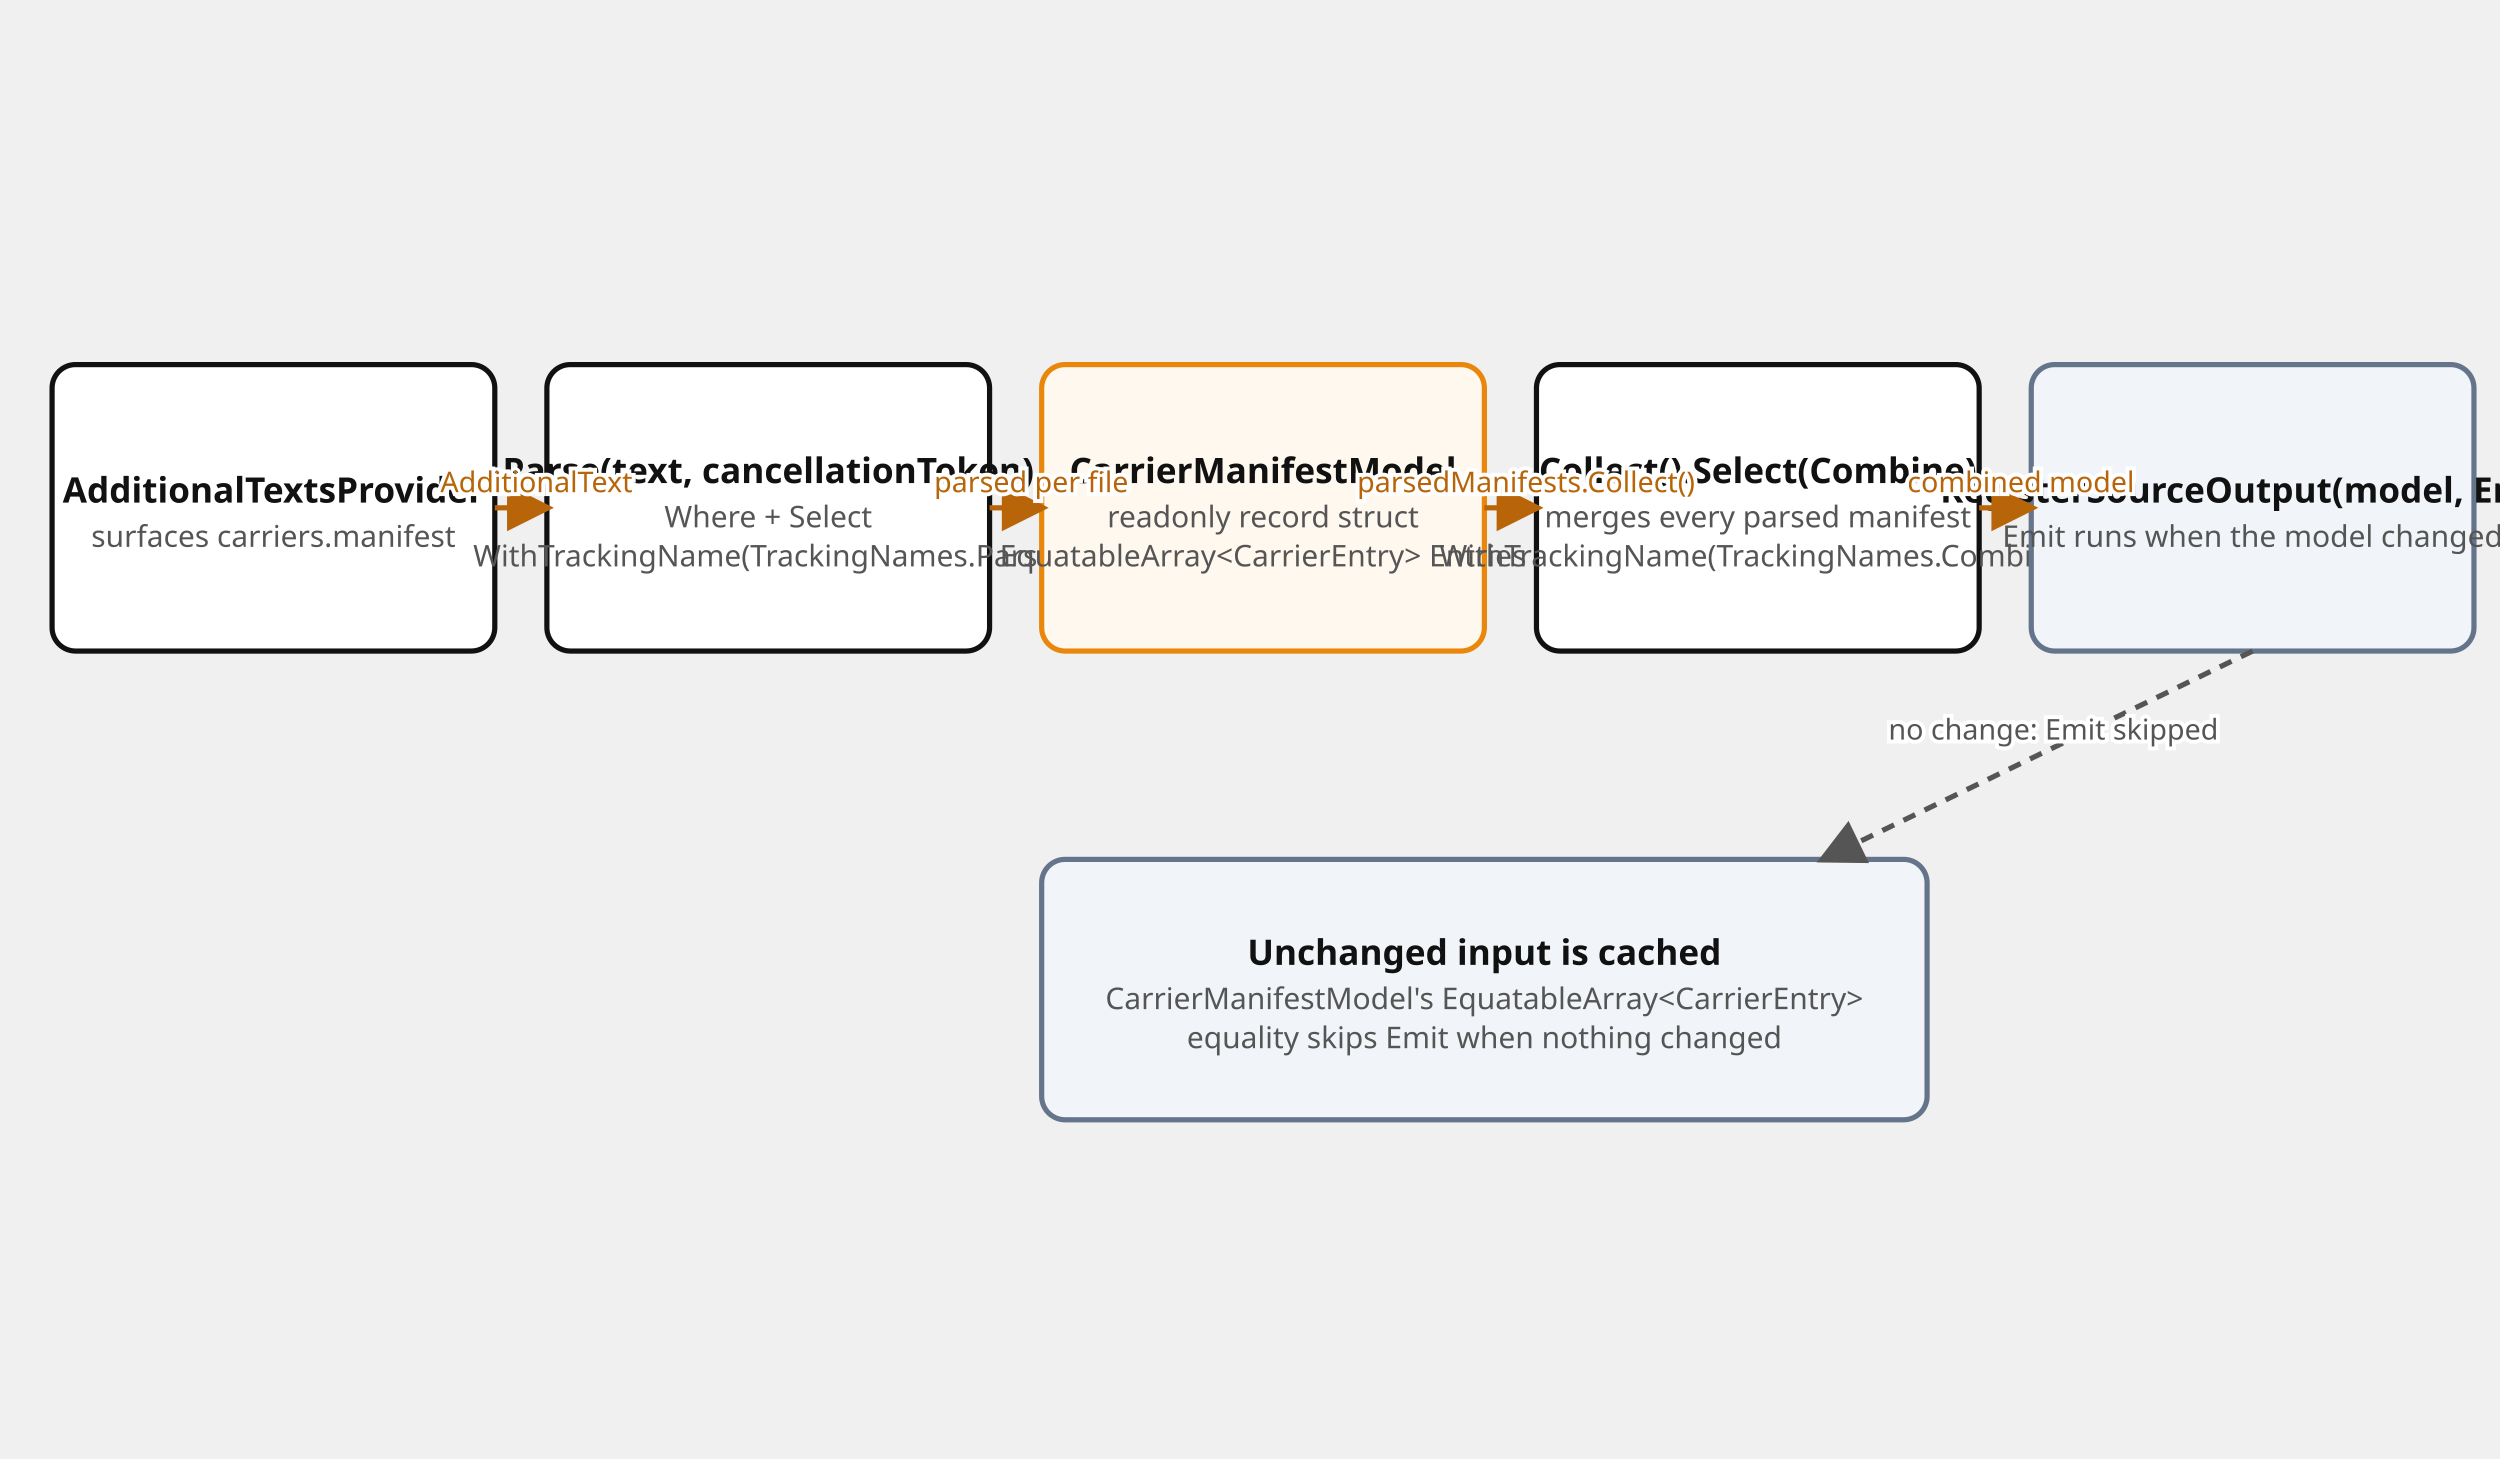
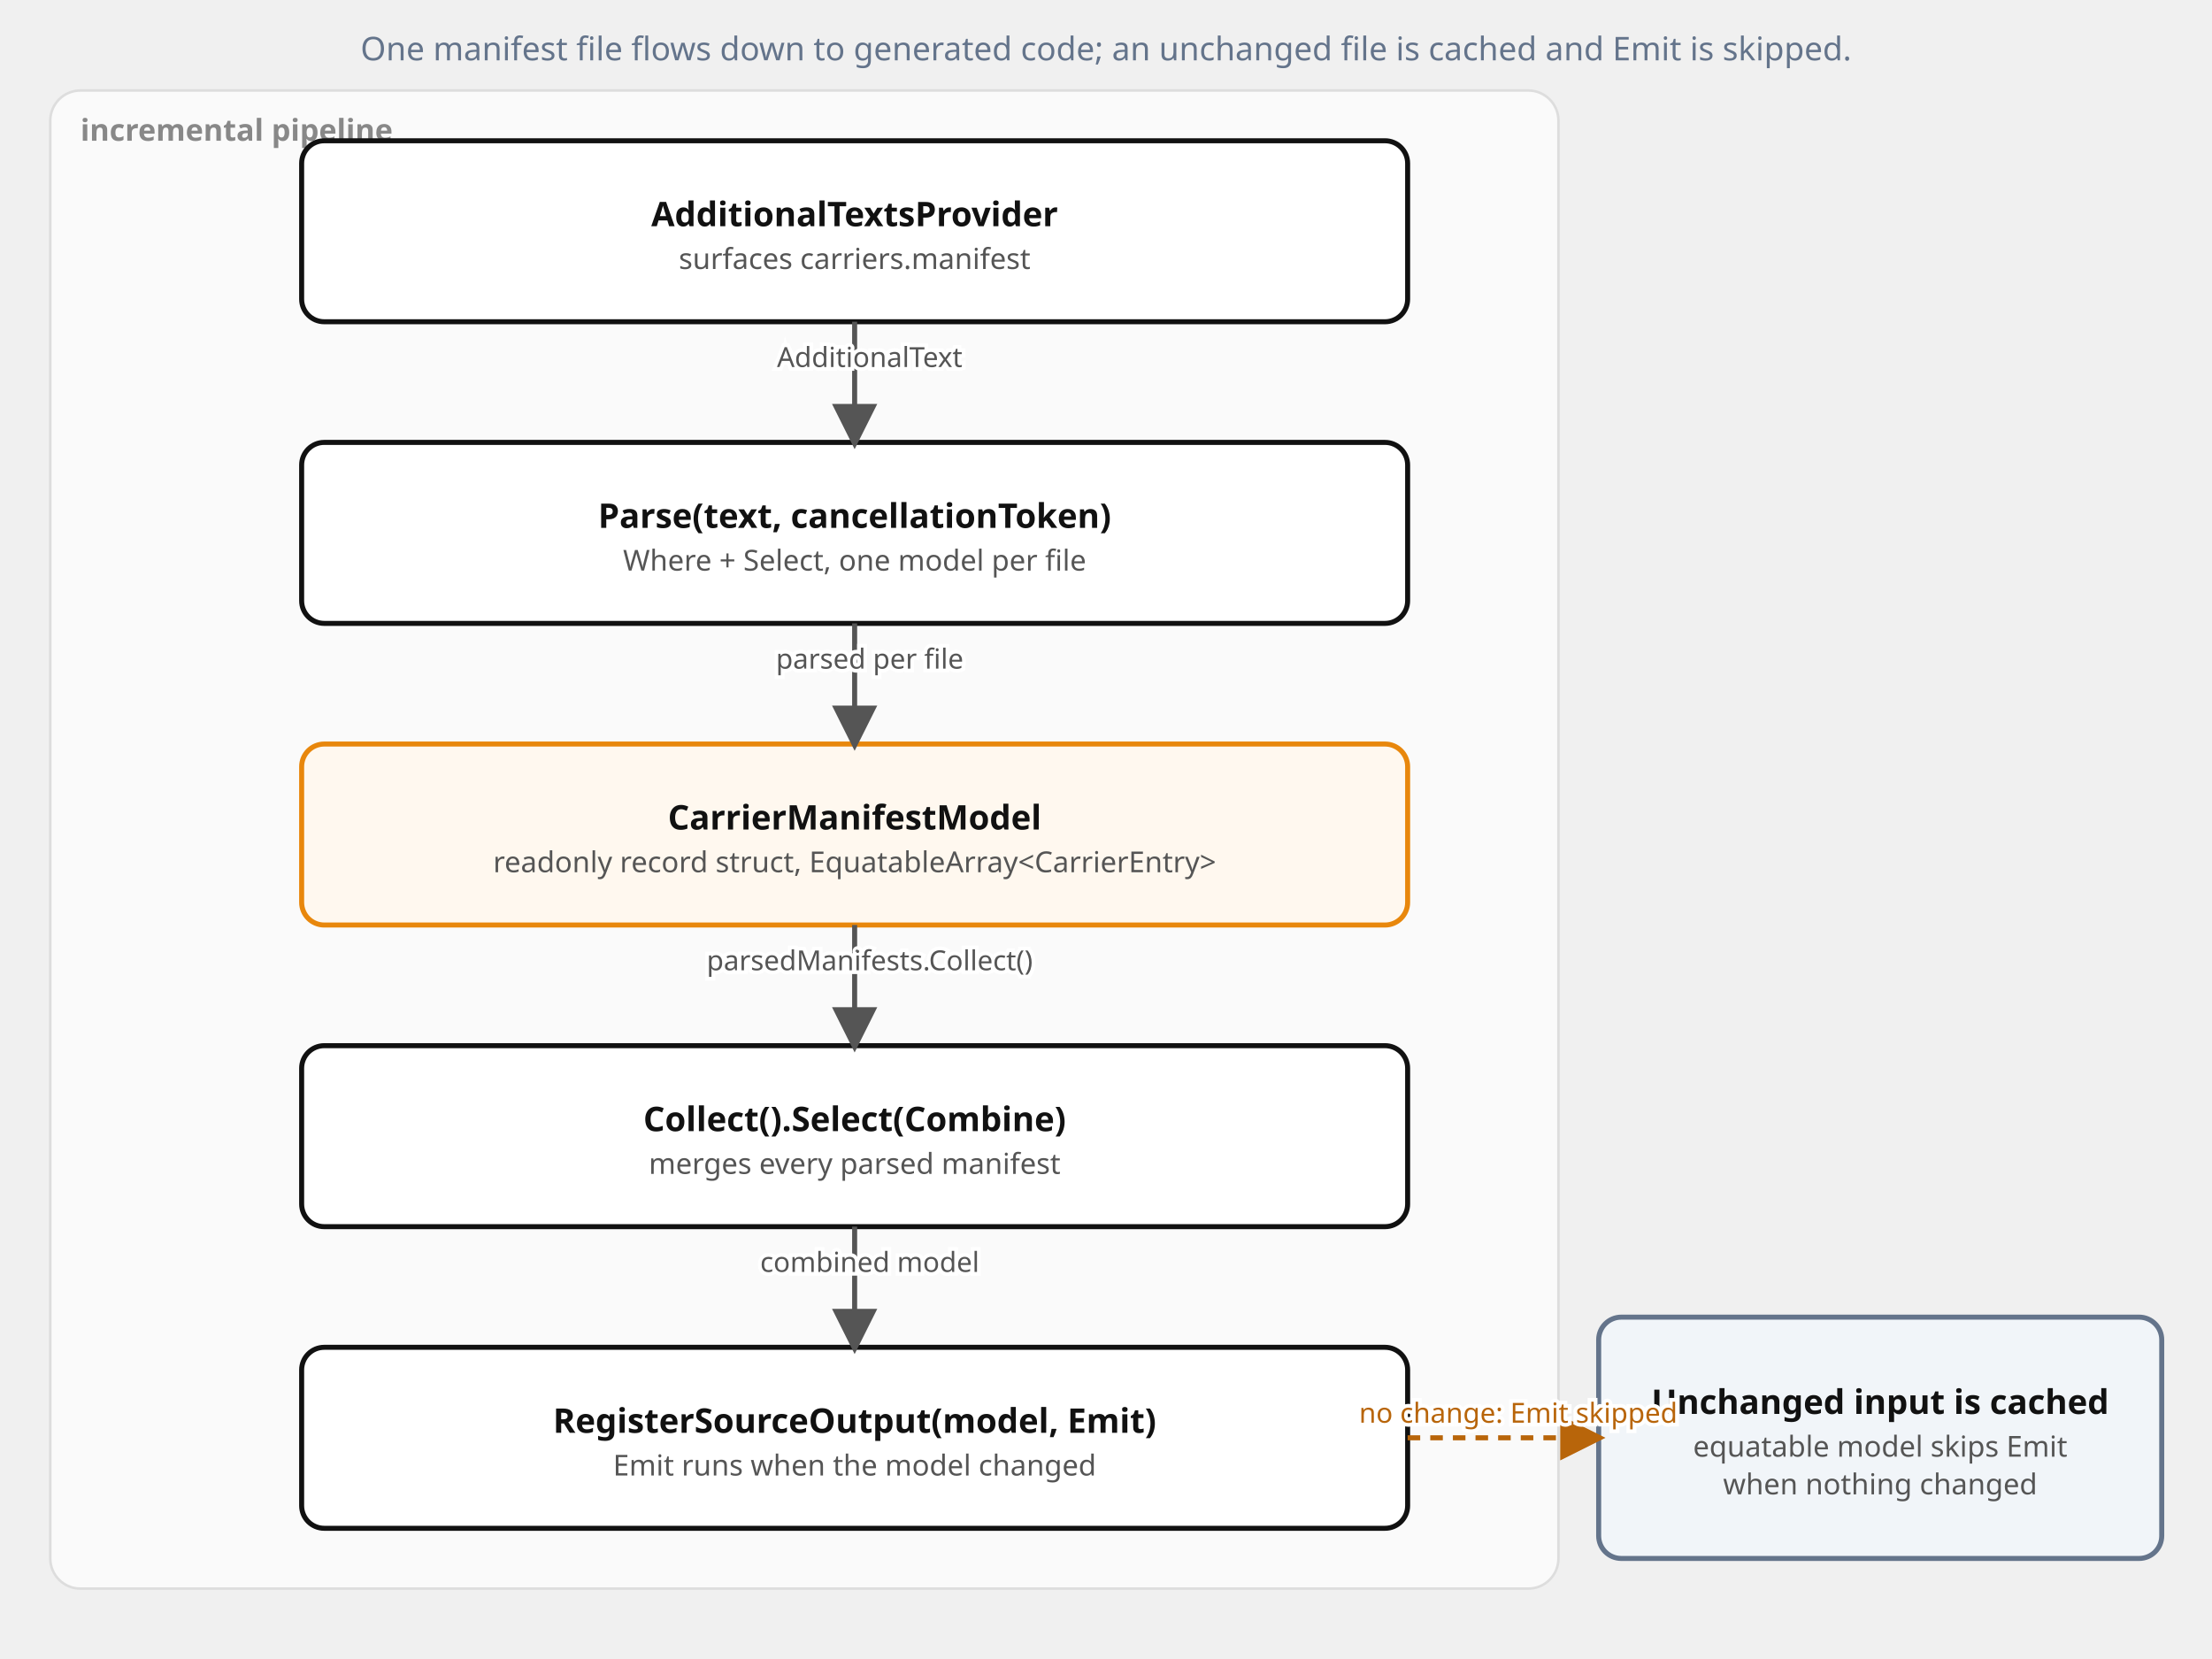
- <svg xmlns="http://www.w3.org/2000/svg" viewBox="0 0 960 560" font-family="'Red Hat Text', system-ui, sans-serif" role="img">
+ <svg xmlns="http://www.w3.org/2000/svg" viewBox="0 0 880 660" font-family="'Red Hat Text', system-ui, sans-serif" role="img">
  <defs>
    <marker id="a" viewBox="0 0 10 10" refX="8.5" refY="5" markerWidth="9" markerHeight="9" orient="auto-start-reverse">
      <path d="M0,0 L10,5 L0,10 z" fill="#555" />
    </marker>
    <marker id="am" viewBox="0 0 10 10" refX="8.5" refY="5" markerWidth="9" markerHeight="9" orient="auto-start-reverse">
      <path d="M0,0 L10,5 L0,10 z" fill="#b8650a" />
    </marker>
  </defs>
-   <rect x="20" y="140" width="170" height="110" rx="9" fill="#ffffff" stroke="#111111" stroke-width="2" />
-   <text x="105.0" y="193.0" font-size="13.5" font-weight="700" fill="#111111" text-anchor="middle">AdditionalTextsProvider</text>
-   <text x="105.0" y="210.0" font-size="11.5" fill="#555555" text-anchor="middle">surfaces carriers.manifest</text>
-   <rect x="210" y="140" width="170" height="110" rx="9" fill="#ffffff" stroke="#111111" stroke-width="2" />
-   <text x="295.0" y="185.5" font-size="13.5" font-weight="700" fill="#111111" text-anchor="middle">Parse(text, cancellationToken)</text>
-   <text x="295.0" y="202.5" font-size="11.5" fill="#555555" text-anchor="middle">Where + Select</text>
-   <text x="295.0" y="217.5" font-size="11.5" fill="#555555" text-anchor="middle">WithTrackingName(TrackingNames.Parse)</text>
-   <rect x="400" y="140" width="170" height="110" rx="9" fill="#fff8ef" stroke="#e8870c" stroke-width="2" />
-   <text x="485.0" y="185.5" font-size="13.5" font-weight="700" fill="#111111" text-anchor="middle">CarrierManifestModel</text>
-   <text x="485.0" y="202.5" font-size="11.5" fill="#555555" text-anchor="middle">readonly record struct</text>
-   <text x="485.0" y="217.5" font-size="11.5" fill="#555555" text-anchor="middle">EquatableArray&lt;CarrierEntry&gt; Entries</text>
-   <rect x="590" y="140" width="170" height="110" rx="9" fill="#ffffff" stroke="#111111" stroke-width="2" />
-   <text x="675.0" y="185.5" font-size="13.5" font-weight="700" fill="#111111" text-anchor="middle">Collect().Select(Combine)</text>
-   <text x="675.0" y="202.5" font-size="11.5" fill="#555555" text-anchor="middle">merges every parsed manifest</text>
-   <text x="675.0" y="217.5" font-size="11.5" fill="#555555" text-anchor="middle">WithTrackingName(TrackingNames.Combine)</text>
-   <rect x="780" y="140" width="170" height="110" rx="9" fill="#f1f5f9" stroke="#64748b" stroke-width="2" />
-   <text x="865.0" y="193.0" font-size="13.5" font-weight="700" fill="#111111" text-anchor="middle">RegisterSourceOutput(model, Emit)</text>
-   <text x="865.0" y="210.0" font-size="11.5" fill="#555555" text-anchor="middle">Emit runs when the model changed</text>
-   <rect x="400" y="330" width="340" height="100" rx="9" fill="#f1f5f9" stroke="#64748b" stroke-width="2" />
-   <text x="570.0" y="370.5" font-size="13.5" font-weight="700" fill="#111111" text-anchor="middle">Unchanged input is cached</text>
-   <text x="570.0" y="387.5" font-size="11.5" fill="#555555" text-anchor="middle">CarrierManifestModel's EquatableArray&lt;CarrierEntry&gt;</text>
-   <text x="570.0" y="402.5" font-size="11.5" fill="#555555" text-anchor="middle">equality skips Emit when nothing changed</text>
-   <path d="M190,195 L210,195" fill="none" stroke="#b8650a" stroke-width="2" marker-end="url(#am)" />
-   <text x="206.0" y="189.0" font-size="11" fill="#ffffff" stroke="#ffffff" stroke-width="3" paint-order="stroke" text-anchor="middle">AdditionalText</text>
-   <text x="206.0" y="189.0" font-size="11" fill="#b8650a" text-anchor="middle">AdditionalText</text>
-   <path d="M380,195 L400,195" fill="none" stroke="#b8650a" stroke-width="2" marker-end="url(#am)" />
-   <text x="396.0" y="189.0" font-size="11" fill="#ffffff" stroke="#ffffff" stroke-width="3" paint-order="stroke" text-anchor="middle">parsed per file</text>
-   <text x="396.0" y="189.0" font-size="11" fill="#b8650a" text-anchor="middle">parsed per file</text>
-   <path d="M570,195 L590,195" fill="none" stroke="#b8650a" stroke-width="2" marker-end="url(#am)" />
-   <text x="586.0" y="189.0" font-size="11" fill="#ffffff" stroke="#ffffff" stroke-width="3" paint-order="stroke" text-anchor="middle">parsedManifests.Collect()</text>
-   <text x="586.0" y="189.0" font-size="11" fill="#b8650a" text-anchor="middle">parsedManifests.Collect()</text>
-   <path d="M760,195 L780,195" fill="none" stroke="#b8650a" stroke-width="2" marker-end="url(#am)" />
-   <text x="776.0" y="189.0" font-size="11" fill="#ffffff" stroke="#ffffff" stroke-width="3" paint-order="stroke" text-anchor="middle">combined model</text>
-   <text x="776.0" y="189.0" font-size="11" fill="#b8650a" text-anchor="middle">combined model</text>
-   <path d="M865,250 L700,330" fill="none" stroke="#555" stroke-width="2" stroke-dasharray="5 4" marker-end="url(#a)" />
-   <text x="788.5" y="284.0" font-size="11" fill="#ffffff" stroke="#ffffff" stroke-width="3" paint-order="stroke" text-anchor="middle">no change: Emit skipped</text>
-   <text x="788.5" y="284.0" font-size="11" fill="#555" text-anchor="middle">no change: Emit skipped</text>
+   <rect x="20" y="36" width="600" height="596" rx="12" fill="#fafafa" stroke="#ddd" />
+   <text x="32" y="56" font-size="12" font-weight="700" fill="#888">incremental pipeline</text>
+   <rect x="120" y="56" width="440" height="72" rx="9" fill="#ffffff" stroke="#111111" stroke-width="2" />
+   <text x="340.0" y="90.0" font-size="13.5" font-weight="700" fill="#111111" text-anchor="middle">AdditionalTextsProvider</text>
+   <text x="340.0" y="107.0" font-size="11.5" fill="#555555" text-anchor="middle">surfaces carriers.manifest</text>
+   <rect x="120" y="176" width="440" height="72" rx="9" fill="#ffffff" stroke="#111111" stroke-width="2" />
+   <text x="340.0" y="210.0" font-size="13.5" font-weight="700" fill="#111111" text-anchor="middle">Parse(text, cancellationToken)</text>
+   <text x="340.0" y="227.0" font-size="11.5" fill="#555555" text-anchor="middle">Where + Select, one model per file</text>
+   <rect x="120" y="296" width="440" height="72" rx="9" fill="#fff8ef" stroke="#e8870c" stroke-width="2" />
+   <text x="340.0" y="330.0" font-size="13.5" font-weight="700" fill="#111111" text-anchor="middle">CarrierManifestModel</text>
+   <text x="340.0" y="347.0" font-size="11.5" fill="#555555" text-anchor="middle">readonly record struct, EquatableArray&lt;CarrierEntry&gt;</text>
+   <rect x="120" y="416" width="440" height="72" rx="9" fill="#ffffff" stroke="#111111" stroke-width="2" />
+   <text x="340.0" y="450.0" font-size="13.5" font-weight="700" fill="#111111" text-anchor="middle">Collect().Select(Combine)</text>
+   <text x="340.0" y="467.0" font-size="11.5" fill="#555555" text-anchor="middle">merges every parsed manifest</text>
+   <rect x="120" y="536" width="440" height="72" rx="9" fill="#ffffff" stroke="#111111" stroke-width="2" />
+   <text x="340.0" y="570.0" font-size="13.5" font-weight="700" fill="#111111" text-anchor="middle">RegisterSourceOutput(model, Emit)</text>
+   <text x="340.0" y="587.0" font-size="11.5" fill="#555555" text-anchor="middle">Emit runs when the model changed</text>
+   <rect x="636" y="524" width="224" height="96" rx="9" fill="#f1f5f9" stroke="#64748b" stroke-width="2" />
+   <text x="748.0" y="562.5" font-size="13.5" font-weight="700" fill="#111111" text-anchor="middle">Unchanged input is cached</text>
+   <text x="748.0" y="579.5" font-size="11.5" fill="#555555" text-anchor="middle">equatable model skips Emit</text>
+   <text x="748.0" y="594.5" font-size="11.5" fill="#555555" text-anchor="middle">when nothing changed</text>
+   <path d="M340,128 L340,176" fill="none" stroke="#555" stroke-width="2" marker-end="url(#a)" />
+   <text x="346.0" y="146.0" font-size="11" fill="#ffffff" stroke="#ffffff" stroke-width="3" paint-order="stroke" text-anchor="middle">AdditionalText</text>
+   <text x="346.0" y="146.0" font-size="11" fill="#555" text-anchor="middle">AdditionalText</text>
+   <path d="M340,248 L340,296" fill="none" stroke="#555" stroke-width="2" marker-end="url(#a)" />
+   <text x="346.0" y="266.0" font-size="11" fill="#ffffff" stroke="#ffffff" stroke-width="3" paint-order="stroke" text-anchor="middle">parsed per file</text>
+   <text x="346.0" y="266.0" font-size="11" fill="#555" text-anchor="middle">parsed per file</text>
+   <path d="M340,368 L340,416" fill="none" stroke="#555" stroke-width="2" marker-end="url(#a)" />
+   <text x="346.0" y="386.0" font-size="11" fill="#ffffff" stroke="#ffffff" stroke-width="3" paint-order="stroke" text-anchor="middle">parsedManifests.Collect()</text>
+   <text x="346.0" y="386.0" font-size="11" fill="#555" text-anchor="middle">parsedManifests.Collect()</text>
+   <path d="M340,488 L340,536" fill="none" stroke="#555" stroke-width="2" marker-end="url(#a)" />
+   <text x="346.0" y="506.0" font-size="11" fill="#ffffff" stroke="#ffffff" stroke-width="3" paint-order="stroke" text-anchor="middle">combined model</text>
+   <text x="346.0" y="506.0" font-size="11" fill="#555" text-anchor="middle">combined model</text>
+   <path d="M560,572 L636,572" fill="none" stroke="#b8650a" stroke-width="2" stroke-dasharray="5 4" marker-end="url(#am)" />
+   <text x="604.0" y="566.0" font-size="11" fill="#ffffff" stroke="#ffffff" stroke-width="3" paint-order="stroke" text-anchor="middle">no change: Emit skipped</text>
+   <text x="604.0" y="566.0" font-size="11" fill="#b8650a" text-anchor="middle">no change: Emit skipped</text>
+   <text x="440" y="24" font-size="13" fill="#64748b" text-anchor="middle">One manifest file flows down to generated code; an unchanged file is cached and Emit is skipped.</text>
</svg>
